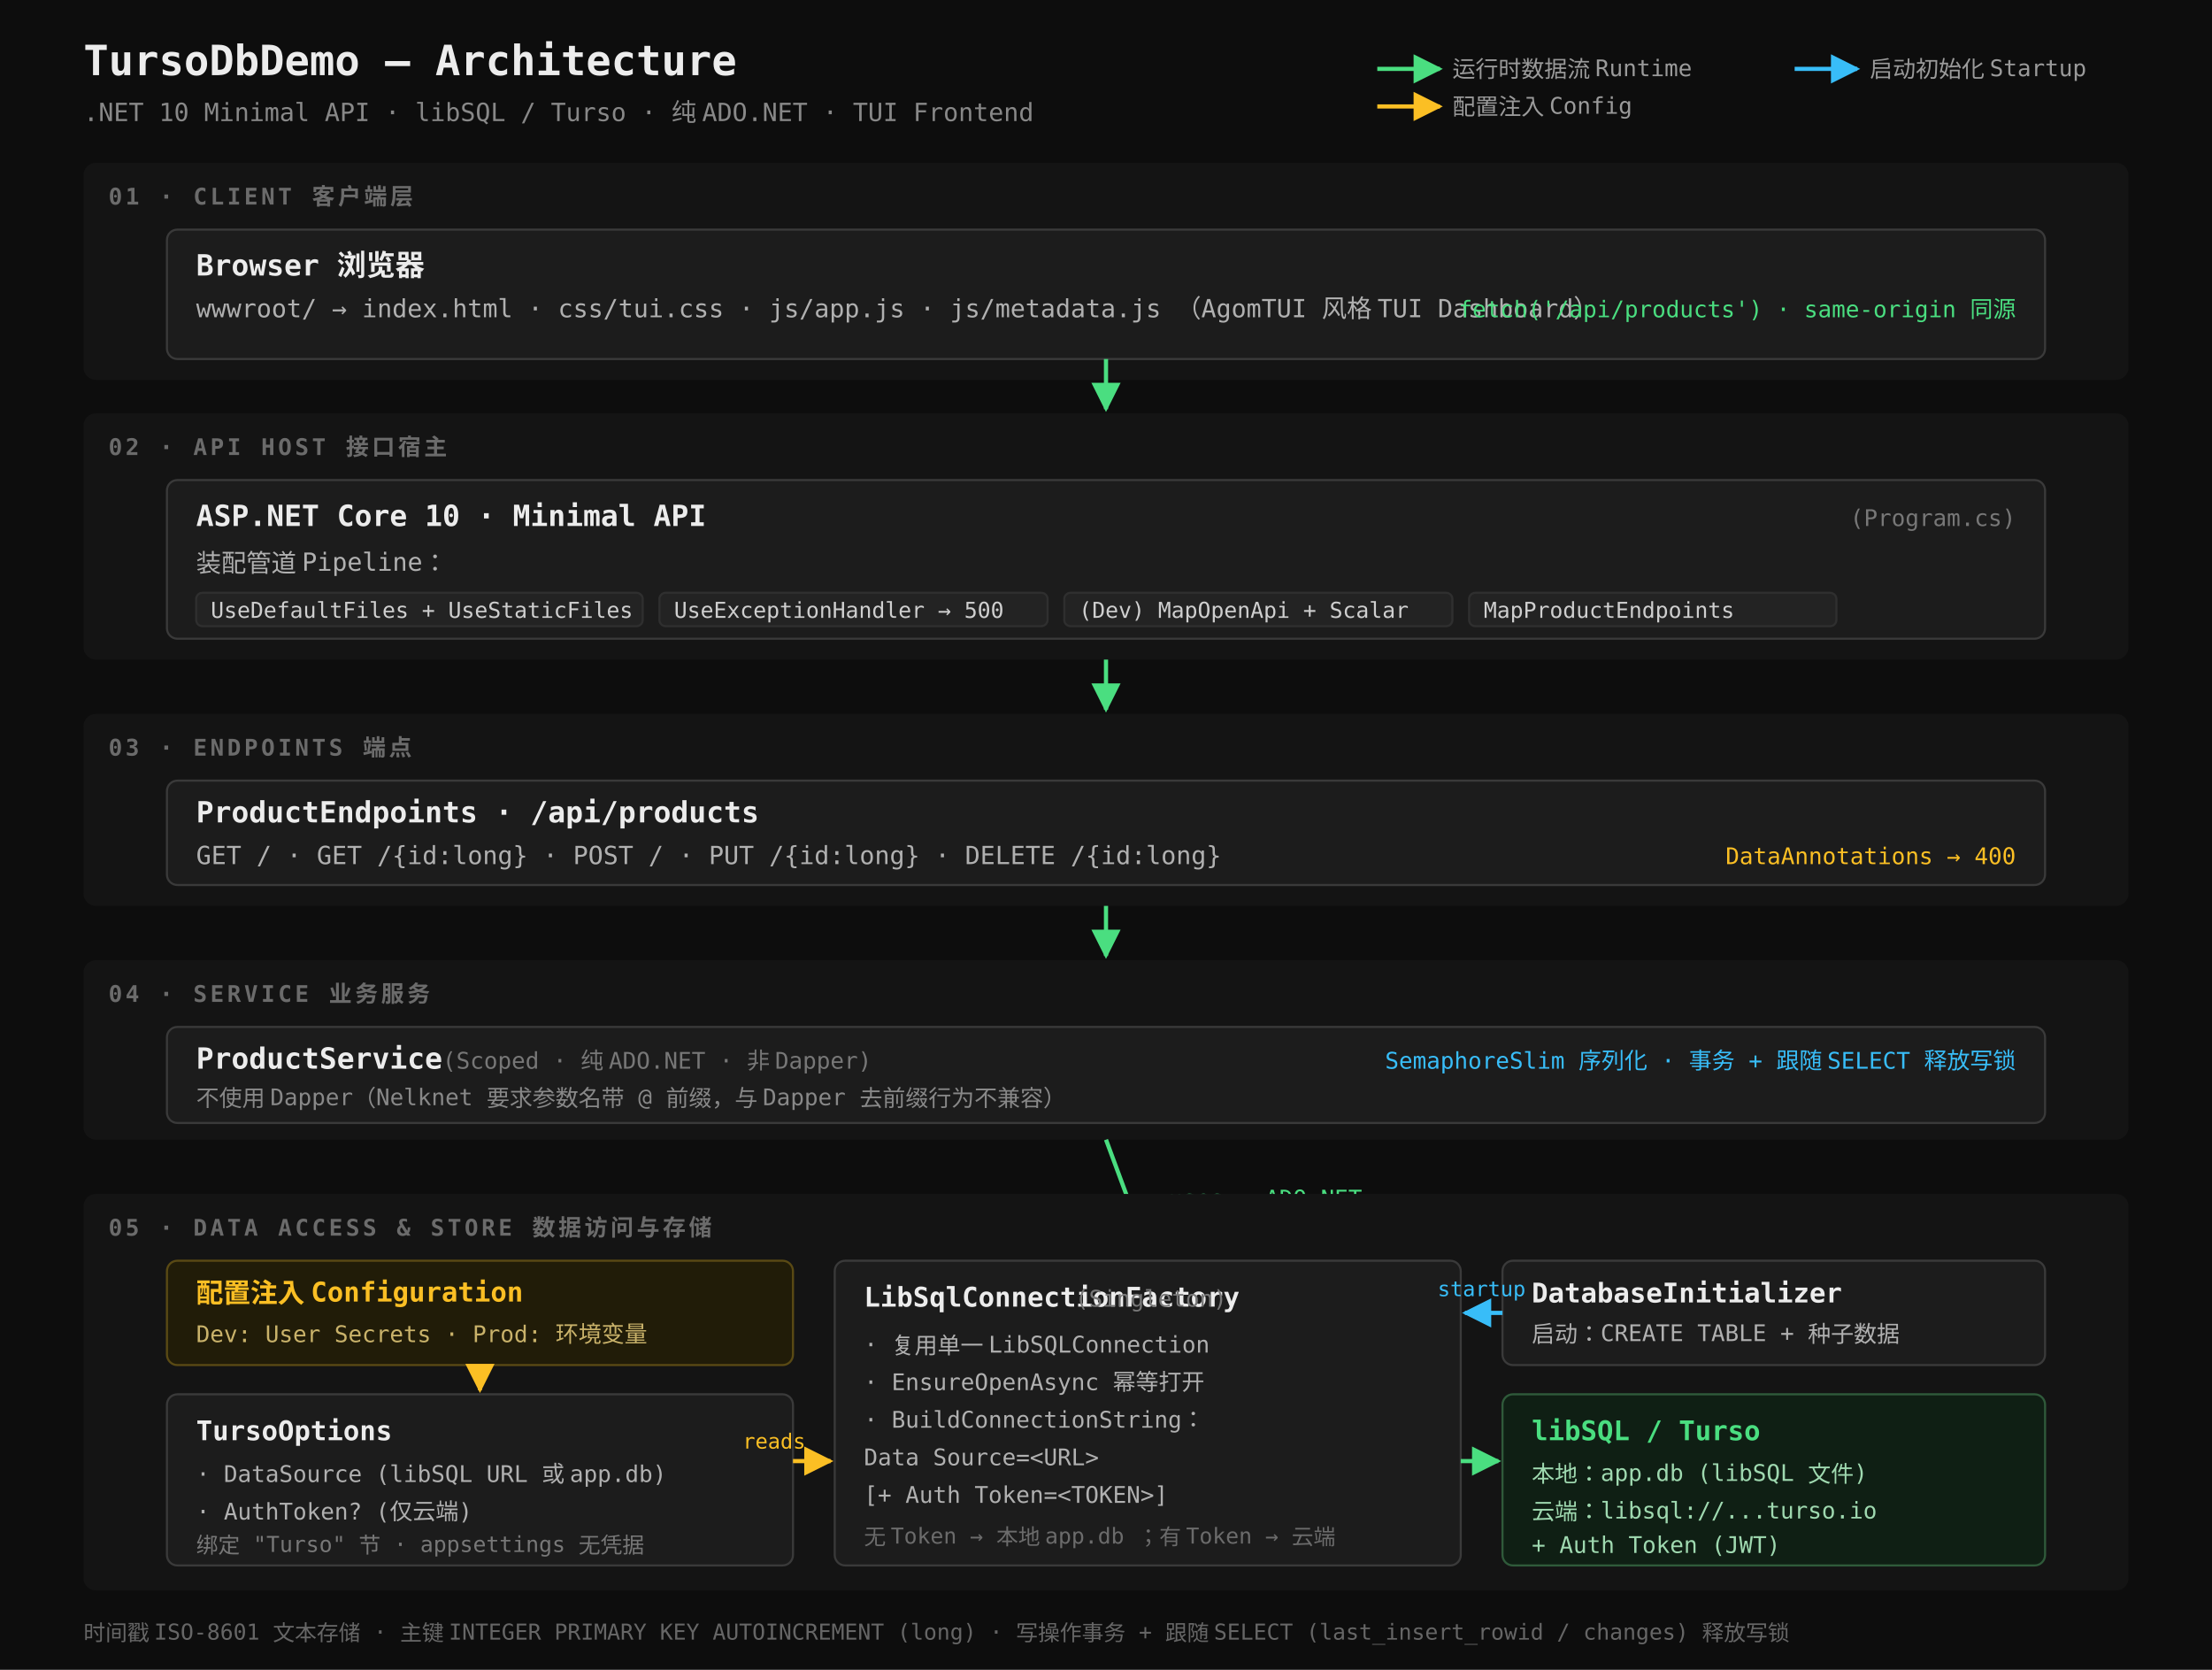
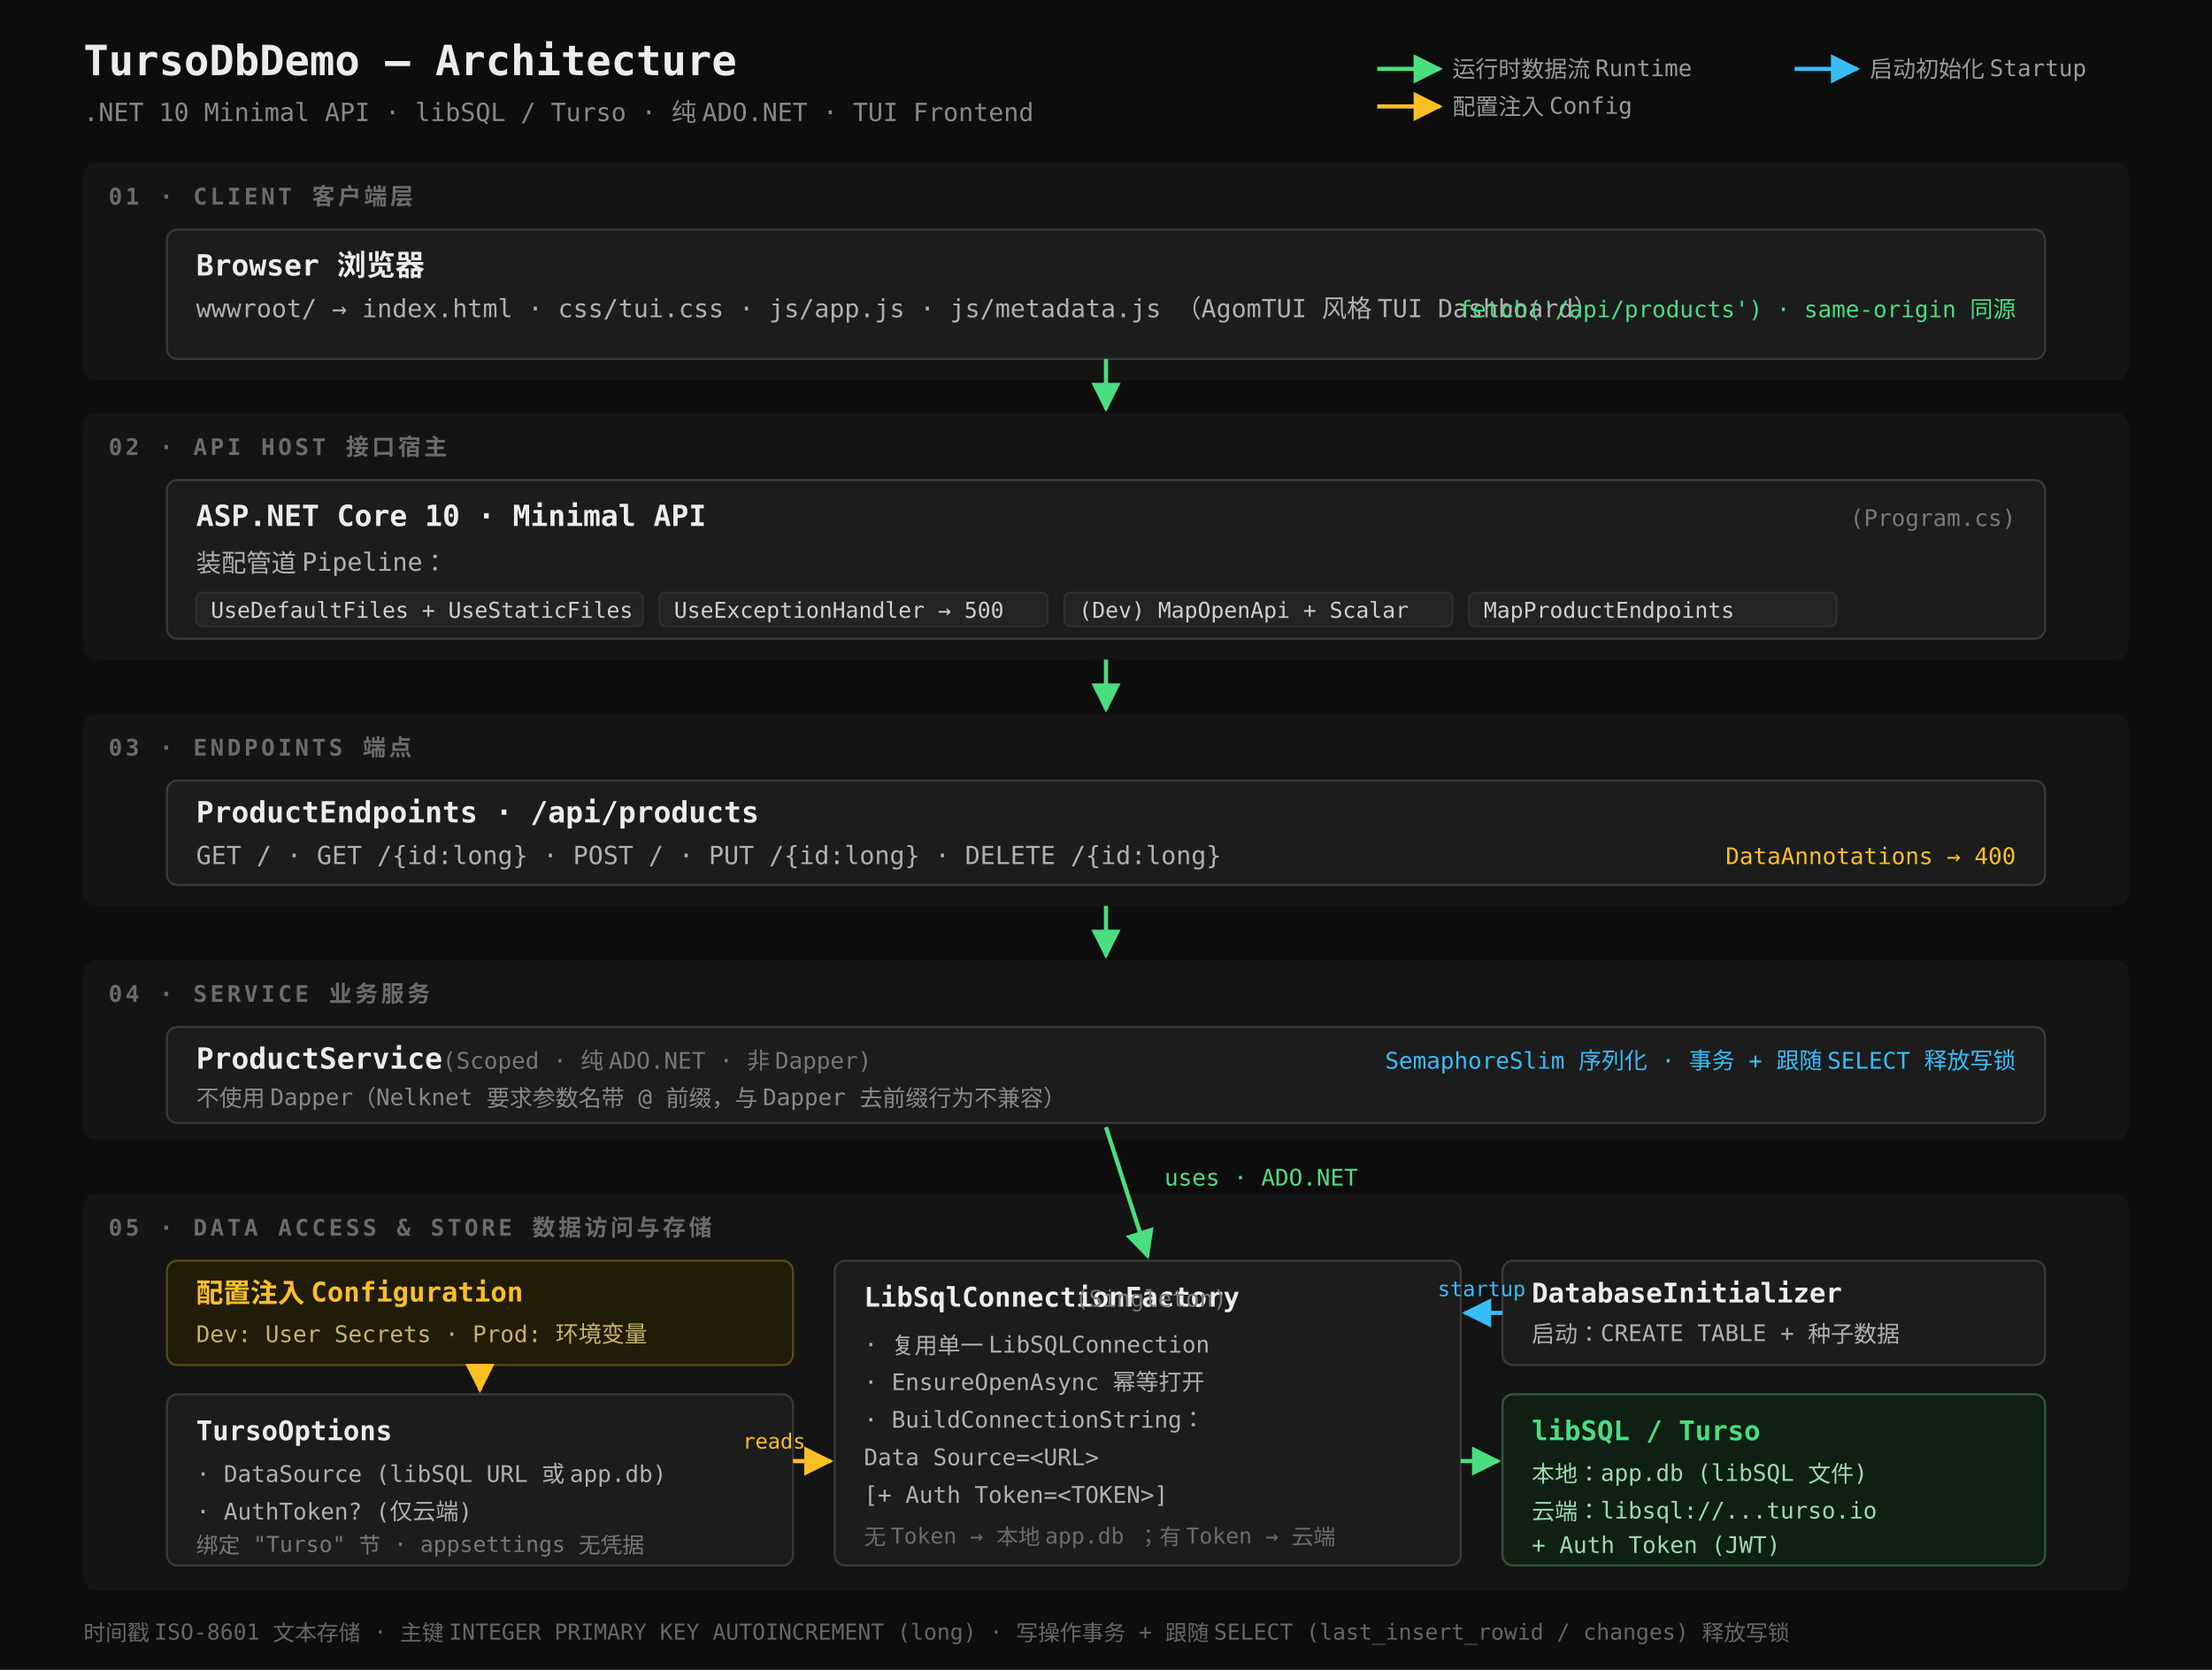
<svg xmlns="http://www.w3.org/2000/svg" viewBox="0 0 1060 800" font-family="ui-monospace,'Cascadia Code',Consolas,'SF Mono',Menlo,monospace">
  <defs>
    <marker id="arrowGreen" viewBox="0 0 10 10" refX="9" refY="5" markerWidth="7" markerHeight="7" orient="auto-start-reverse">
      <path d="M0,0 L10,5 L0,10 z" fill="#4ade80" />
    </marker>
    <marker id="arrowAmber" viewBox="0 0 10 10" refX="9" refY="5" markerWidth="7" markerHeight="7" orient="auto-start-reverse">
      <path d="M0,0 L10,5 L0,10 z" fill="#fbbf24" />
    </marker>
    <marker id="arrowCyan" viewBox="0 0 10 10" refX="9" refY="5" markerWidth="7" markerHeight="7" orient="auto-start-reverse">
      <path d="M0,0 L10,5 L0,10 z" fill="#38bdf8" />
    </marker>
  </defs>
  <rect width="1060" height="800" fill="#0d0d0d" />
  <text x="40" y="36" font-size="20" font-weight="700" fill="#ececec">TursoDbDemo — Architecture</text>
  <text x="40" y="58" font-size="12" fill="#888">.NET 10 Minimal API · libSQL / Turso · 纯 ADO.NET · TUI Frontend</text>
  <g font-size="11" fill="#9a9a9a">
    <line x1="660" y1="33" x2="690" y2="33" stroke="#4ade80" stroke-width="2" marker-end="url(#arrowGreen)" />
    <text x="696" y="37">运行时数据流 Runtime</text>
    <line x1="660" y1="51" x2="690" y2="51" stroke="#fbbf24" stroke-width="2" marker-end="url(#arrowAmber)" />
    <text x="696" y="55">配置注入 Config</text>
    <line x1="860" y1="33" x2="890" y2="33" stroke="#38bdf8" stroke-width="2" marker-end="url(#arrowCyan)" />
    <text x="896" y="37">启动初始化 Startup</text>
  </g>
  <rect x="40" y="78" width="980" height="104" rx="6" fill="#141414" />
  <text x="52" y="98" font-size="11" font-weight="700" fill="#6b6b6b" letter-spacing="1.5">01 · CLIENT  客户端层</text>
  <rect x="80" y="110" width="900" height="62" rx="5" fill="#1c1c1c" stroke="#3a3a3a" />
  <text x="94" y="132" font-size="14" font-weight="700" fill="#ececec">Browser 浏览器</text>
  <text x="94" y="152" font-size="12" fill="#b0b0b0">wwwroot/  →  index.html · css/tui.css · js/app.js · js/metadata.js     （AgomTUI 风格 TUI Dashboard）</text>
  <text x="966" y="152" font-size="11" fill="#4ade80" text-anchor="end">fetch('/api/products') · same-origin 同源</text>
  <line x1="530" y1="172" x2="530" y2="196" stroke="#4ade80" stroke-width="2" marker-end="url(#arrowGreen)" />
  <rect x="40" y="198" width="980" height="118" rx="6" fill="#141414" />
  <text x="52" y="218" font-size="11" font-weight="700" fill="#6b6b6b" letter-spacing="1.5">02 · API HOST  接口宿主</text>
  <rect x="80" y="230" width="900" height="76" rx="5" fill="#1c1c1c" stroke="#3a3a3a" />
  <text x="94" y="252" font-size="14" font-weight="700" fill="#ececec">ASP.NET Core 10 · Minimal API</text>
  <text x="966" y="252" font-size="11" fill="#777" text-anchor="end">(Program.cs)</text>
  <text x="94" y="274" font-size="12" fill="#b0b0b0">装配管道 Pipeline：</text>
  <g font-size="10.5" fill="#cfcfcf">
    <rect x="94" y="284" width="214" height="16" rx="3" fill="#232323" stroke="#2f2f2f" />
    <text x="101" y="296">UseDefaultFiles + UseStaticFiles</text>
    <rect x="316" y="284" width="186" height="16" rx="3" fill="#232323" stroke="#2f2f2f" />
    <text x="323" y="296">UseExceptionHandler → 500</text>
    <rect x="510" y="284" width="186" height="16" rx="3" fill="#232323" stroke="#2f2f2f" />
    <text x="517" y="296">(Dev) MapOpenApi + Scalar</text>
    <rect x="704" y="284" width="176" height="16" rx="3" fill="#232323" stroke="#2f2f2f" />
    <text x="711" y="296">MapProductEndpoints</text>
  </g>
  <line x1="530" y1="316" x2="530" y2="340" stroke="#4ade80" stroke-width="2" marker-end="url(#arrowGreen)" />
  <rect x="40" y="342" width="980" height="92" rx="6" fill="#141414" />
  <text x="52" y="362" font-size="11" font-weight="700" fill="#6b6b6b" letter-spacing="1.5">03 · ENDPOINTS  端点</text>
  <rect x="80" y="374" width="900" height="50" rx="5" fill="#1c1c1c" stroke="#3a3a3a" />
  <text x="94" y="394" font-size="14" font-weight="700" fill="#ececec">ProductEndpoints  ·  /api/products</text>
  <text x="94" y="414" font-size="12" fill="#b0b0b0">GET /   ·   GET /{id:long}   ·   POST /   ·   PUT /{id:long}   ·   DELETE /{id:long}</text>
  <text x="966" y="414" font-size="11" fill="#fbbf24" text-anchor="end">DataAnnotations → 400</text>
  <line x1="530" y1="434" x2="530" y2="458" stroke="#4ade80" stroke-width="2" marker-end="url(#arrowGreen)" />
  <rect x="40" y="460" width="980" height="86" rx="6" fill="#141414" />
  <text x="52" y="480" font-size="11" font-weight="700" fill="#6b6b6b" letter-spacing="1.5">04 · SERVICE  业务服务</text>
  <rect x="80" y="492" width="900" height="46" rx="5" fill="#1c1c1c" stroke="#3a3a3a" />
  <text x="94" y="512" font-size="14" font-weight="700" fill="#ececec">ProductService</text>
  <text x="212" y="512" font-size="11" fill="#777">(Scoped · 纯 ADO.NET · 非 Dapper)</text>
  <text x="94" y="530" font-size="11" fill="#888">不使用 Dapper（Nelknet 要求参数名带 @ 前缀，与 Dapper 去前缀行为不兼容）</text>
  <text x="966" y="512" font-size="11" fill="#38bdf8" text-anchor="end">SemaphoreSlim 序列化 · 事务 + 跟随 SELECT 释放写锁</text>
-   <line x1="530" y1="546" x2="550" y2="600" stroke="#4ade80" stroke-width="2" marker-end="url(#arrowGreen)" />
-   <text x="560" y="578" font-size="11" fill="#4ade80">uses · ADO.NET</text>
  <rect x="40" y="572" width="980" height="190" rx="6" fill="#141414" />
  <text x="52" y="592" font-size="11" font-weight="700" fill="#6b6b6b" letter-spacing="1.5">05 · DATA ACCESS &amp; STORE  数据访问与存储</text>
  <rect x="80" y="604" width="300" height="50" rx="5" fill="#211c08" stroke="#5a4a14" />
  <text x="94" y="624" font-size="13" font-weight="700" fill="#fbbf24">配置注入 Configuration</text>
  <text x="94" y="643" font-size="11" fill="#c9b26a">Dev: User Secrets  ·  Prod: 环境变量</text>
  <rect x="80" y="668" width="300" height="82" rx="5" fill="#1c1c1c" stroke="#3a3a3a" />
  <text x="94" y="690" font-size="13" font-weight="700" fill="#ececec">TursoOptions</text>
  <text x="94" y="710" font-size="11" fill="#b0b0b0">· DataSource   (libSQL URL 或 app.db)</text>
  <text x="94" y="728" font-size="11" fill="#b0b0b0">· AuthToken?  (仅云端)</text>
  <text x="94" y="744" font-size="10.5" fill="#777">绑定 "Turso" 节 · appsettings 无凭据</text>
  <rect x="400" y="604" width="300" height="146" rx="5" fill="#1c1c1c" stroke="#3a3a3a" />
  <text x="414" y="626" font-size="13" font-weight="700" fill="#ececec">LibSqlConnectionFactory</text>
  <text x="588" y="626" font-size="11" fill="#777" text-anchor="end">(Singleton)</text>
  <text x="414" y="648" font-size="11" fill="#b0b0b0">· 复用单一 LibSQLConnection</text>
  <text x="414" y="666" font-size="11" fill="#b0b0b0">· EnsureOpenAsync 幂等打开</text>
  <text x="414" y="684" font-size="11" fill="#b0b0b0">· BuildConnectionString：</text>
  <text x="414" y="702" font-size="11" fill="#b0b0b0">    Data Source=&lt;URL&gt;</text>
  <text x="414" y="720" font-size="11" fill="#b0b0b0">    [+ Auth Token=&lt;TOKEN&gt;]</text>
  <text x="414" y="740" font-size="10.5" fill="#6b6b6b">无 Token → 本地 app.db ；有 Token → 云端</text>
  <rect x="720" y="604" width="260" height="50" rx="5" fill="#1c1c1c" stroke="#3a3a3a" />
  <text x="734" y="624" font-size="13" font-weight="700" fill="#ececec">DatabaseInitializer</text>
  <text x="734" y="643" font-size="11" fill="#b0b0b0">启动：CREATE TABLE + 种子数据</text>
  <rect x="720" y="668" width="260" height="82" rx="5" fill="#0f1f14" stroke="#2f5a3a" />
  <text x="734" y="690" font-size="13" font-weight="700" fill="#4ade80">libSQL / Turso</text>
  <text x="734" y="710" font-size="11" fill="#9fd9b0">本地：app.db (libSQL 文件)</text>
  <text x="734" y="728" font-size="11" fill="#9fd9b0">云端：libsql://...turso.io</text>
  <text x="734" y="744" font-size="11" fill="#9fd9b0">        + Auth Token (JWT)</text>
  <line x1="230" y1="654" x2="230" y2="666" stroke="#fbbf24" stroke-width="2" marker-end="url(#arrowAmber)" />
  <line x1="380" y1="700" x2="398" y2="700" stroke="#fbbf24" stroke-width="2" marker-end="url(#arrowAmber)" />
  <text x="386" y="694" font-size="10" fill="#fbbf24" text-anchor="end">reads</text>
  <line x1="720" y1="629" x2="702" y2="629" stroke="#38bdf8" stroke-width="2" marker-end="url(#arrowCyan)" />
  <text x="710" y="621" font-size="10" fill="#38bdf8" text-anchor="middle">startup</text>
  <line x1="700" y1="700" x2="718" y2="700" stroke="#4ade80" stroke-width="2" marker-end="url(#arrowGreen)" />
+   <line x1="530" y1="540" x2="550" y2="602" stroke="#4ade80" stroke-width="2" marker-end="url(#arrowGreen)" />
+   <text x="558" y="568" font-size="11" fill="#4ade80">uses · ADO.NET</text>
  <text x="40" y="786" font-size="10.5" fill="#666">时间戳 ISO-8601 文本存储 · 主键 INTEGER PRIMARY KEY AUTOINCREMENT (long) · 写操作事务 + 跟随 SELECT (last_insert_rowid / changes) 释放写锁</text>
</svg>
